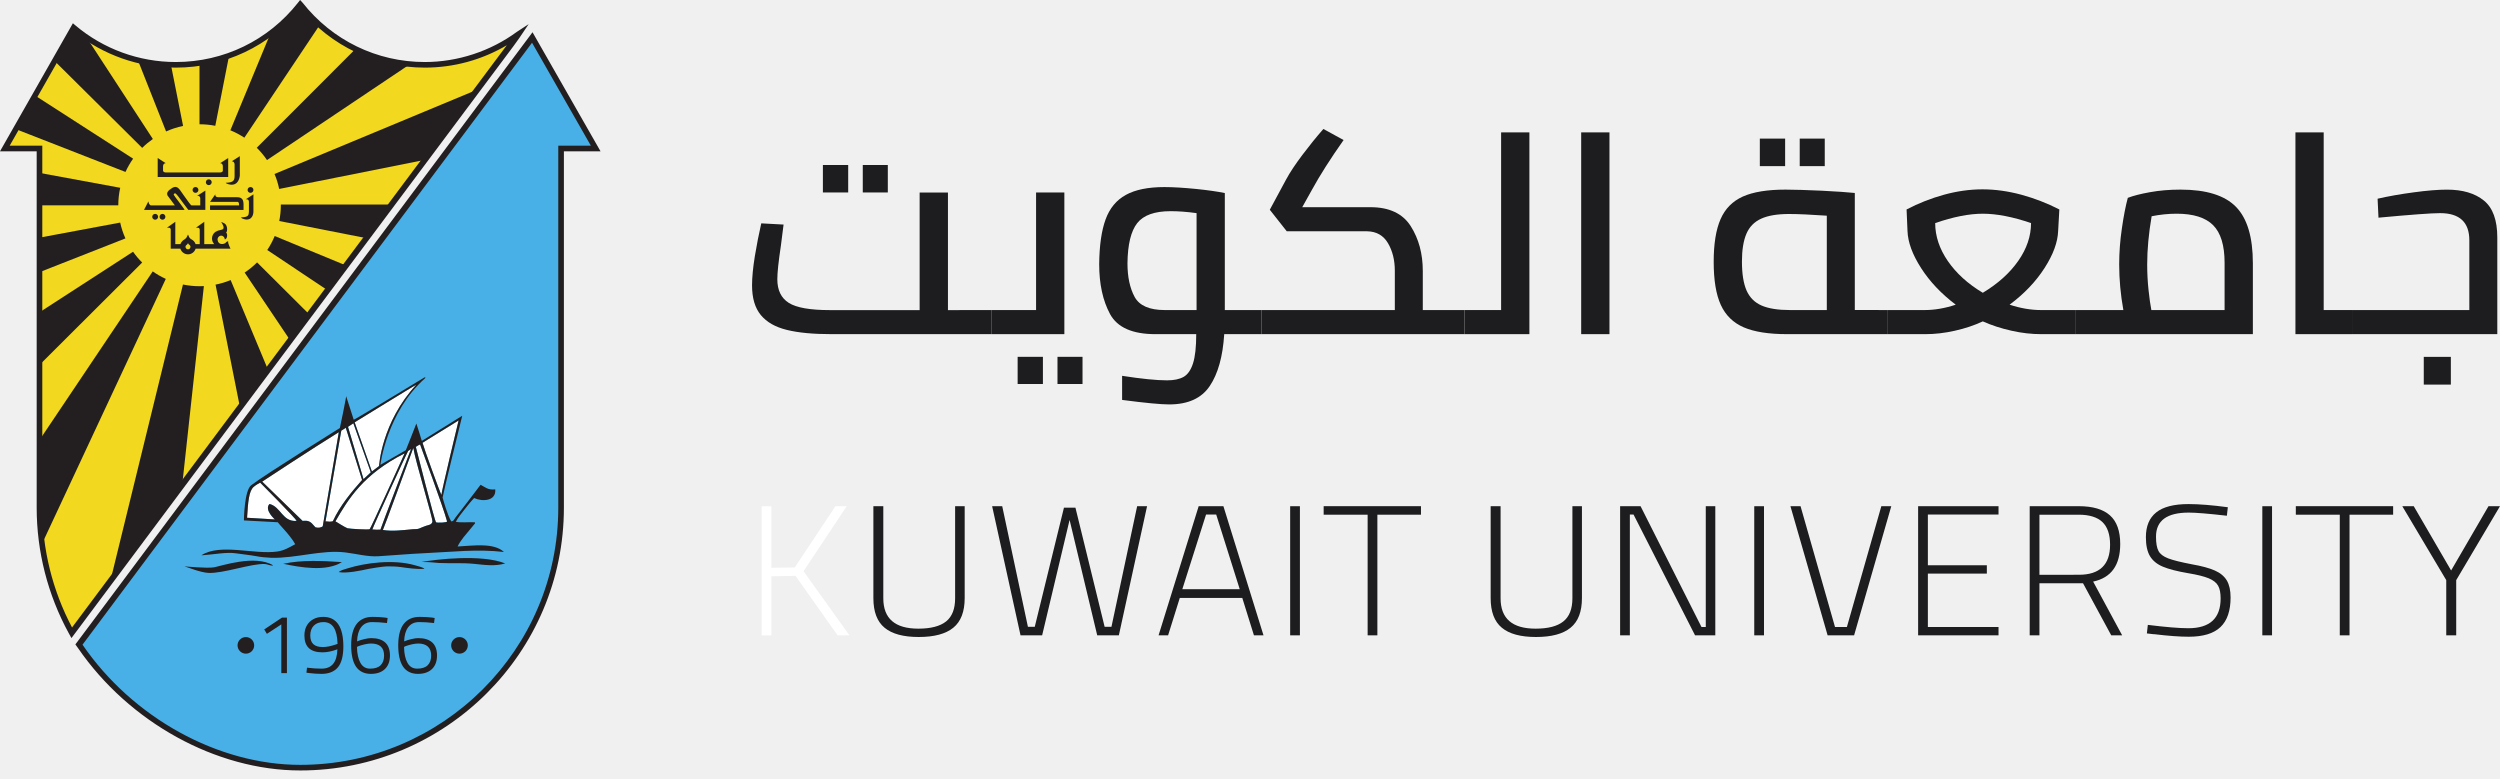
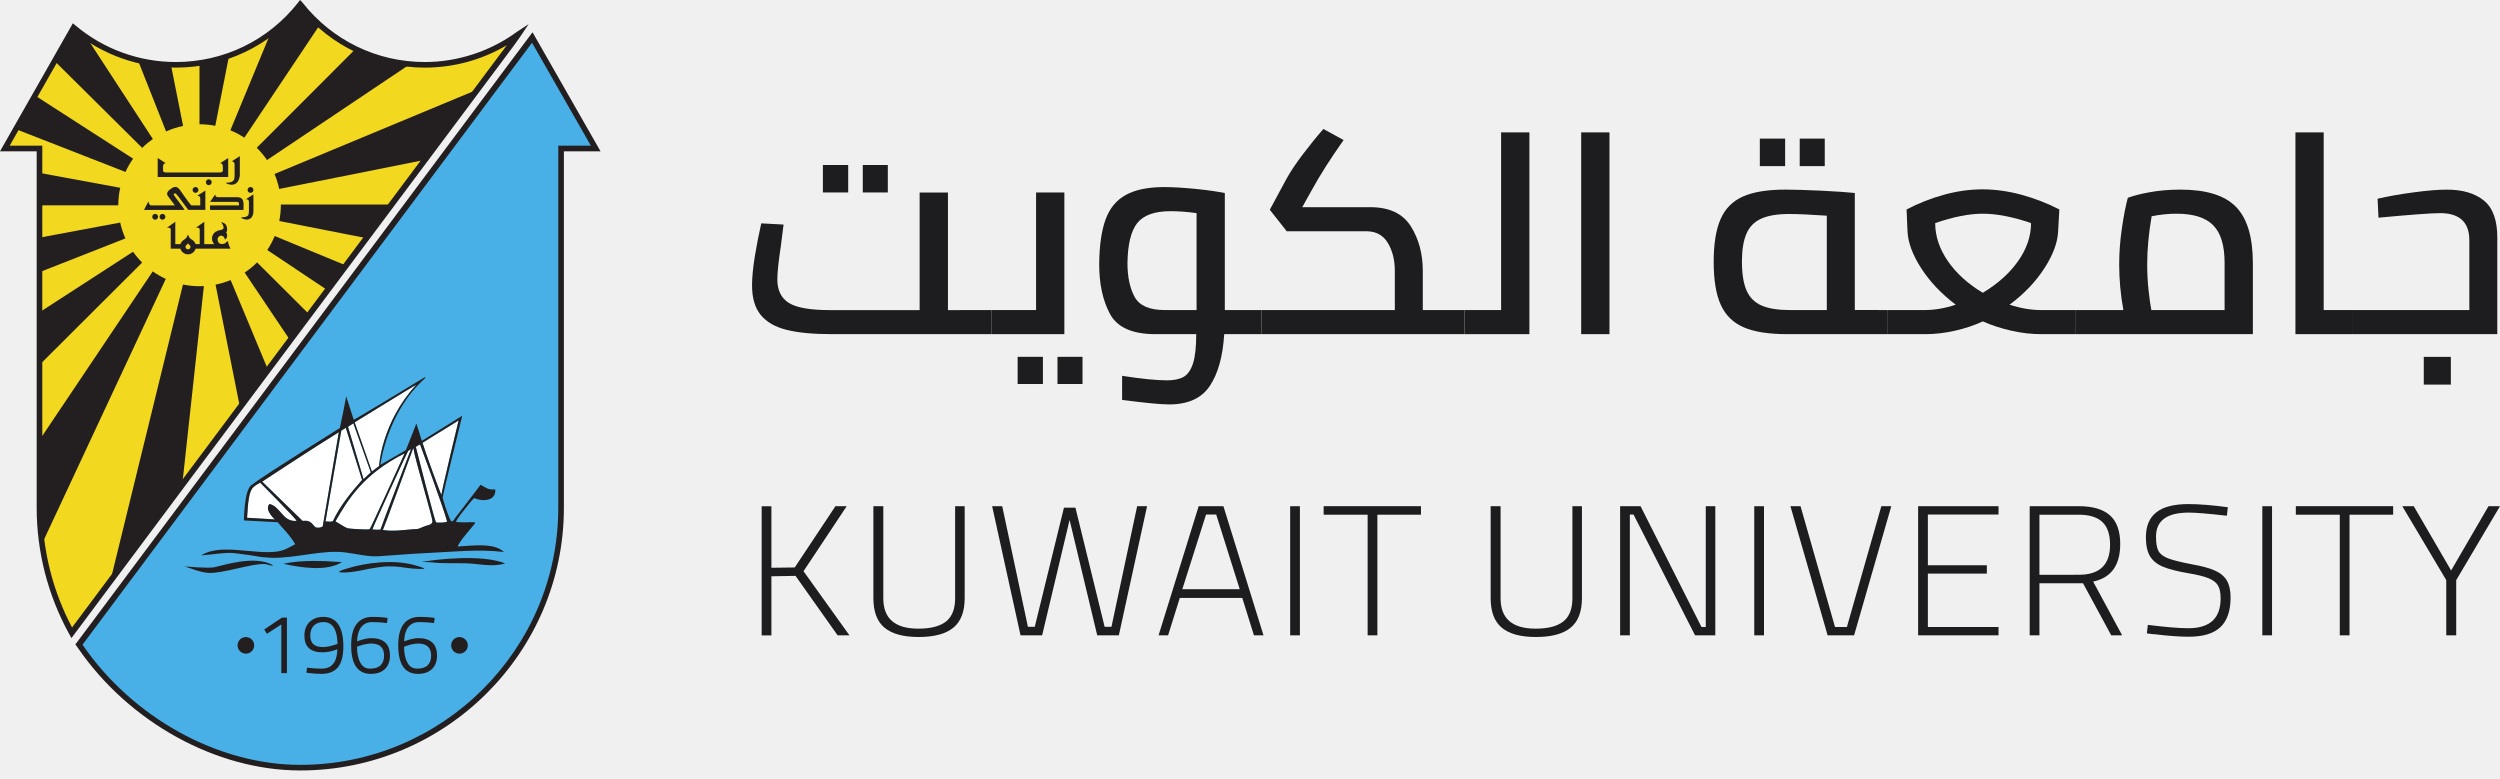
<svg xmlns="http://www.w3.org/2000/svg" width="244" height="76" viewBox="0 0 244 76" fill="none">
  <path d="M84.207 16.101H86.651V18.786H84.207V16.101ZM80.314 16.101H82.784V18.786H80.314V16.101ZM96.791 30.262V32.613H81.157C79.375 32.613 77.922 32.477 76.8 32.2C75.676 31.925 74.827 31.442 74.256 30.749C73.685 30.056 73.4 29.095 73.4 27.858C73.4 27.081 73.49 26.132 73.672 25.008C73.858 23.885 74.067 22.813 74.3 21.799L76.477 21.917L76.217 23.962C75.984 25.511 75.867 26.609 75.867 27.252C75.867 28.323 76.241 29.091 76.989 29.563C77.733 30.032 79.073 30.267 81.014 30.267H89.757V18.792H92.52V30.267L96.791 30.262Z" fill="#1d1d1f" />
  <path d="M103.211 34.826H105.654V37.479H103.211V34.826ZM99.321 34.826H101.788V37.479H99.321V34.826ZM103.881 18.786V32.613H96.791V30.262H101.121V18.786H103.881Z" fill="#1d1d1f" />
  <path d="M110.738 28.976C111.205 29.832 112.182 30.261 113.675 30.261H116.785V20.801C115.834 20.67 114.99 20.611 114.255 20.611C112.685 20.611 111.596 21.002 110.986 21.784C110.376 22.569 110.062 23.872 110.041 25.7C110.041 27.027 110.275 28.118 110.738 28.976ZM123.118 32.614H119.485C119.347 34.789 118.878 36.478 118.073 37.674C117.272 38.872 115.95 39.472 114.111 39.472C113.295 39.472 111.767 39.328 109.518 39.032V36.68C111.417 36.976 112.879 37.121 113.905 37.121C114.566 37.121 115.095 37.016 115.505 36.791C115.911 36.568 116.222 36.13 116.435 35.476C116.647 34.822 116.752 33.868 116.752 32.614H112.775C110.526 32.614 109.049 31.96 108.34 30.651C107.634 29.342 107.281 27.719 107.281 25.782C107.299 23.957 107.508 22.5 107.906 21.414C108.304 20.325 108.962 19.526 109.883 19.022C110.801 18.514 112.057 18.259 113.645 18.259C114.536 18.259 115.558 18.327 116.71 18.439C117.864 18.556 118.809 18.691 119.542 18.841V30.261H123.118L123.118 32.614Z" fill="#1d1d1f" />
  <path d="M142.935 30.262V32.614H123.115V30.262H136.135V26.418C136.135 25.387 135.911 24.492 135.468 23.736C135.023 22.978 134.341 22.591 133.435 22.574H125.588L123.932 20.472L125.528 17.512C125.896 16.831 126.425 16.032 127.113 15.119C127.801 14.207 128.483 13.364 129.162 12.588L131.135 13.668C129.837 15.51 128.812 17.123 128.055 18.508L127.098 20.222H133.755C135.594 20.222 136.907 20.843 137.69 22.076C138.473 23.313 138.865 24.77 138.865 26.447V30.261L142.935 30.262Z" fill="#1d1d1f" />
  <path d="M149.269 12.921V32.613H142.936V30.261H146.509V12.921H149.269Z" fill="#1d1d1f" />
  <path d="M154.324 12.921H157.084V32.613H154.324V12.921Z" fill="#1d1d1f" />
  <path d="M175.653 13.529H178.096V16.214H175.653V13.529ZM171.759 13.529H174.229V16.214H171.759V13.529ZM170.465 28.356C170.77 29.037 171.254 29.526 171.933 29.821C172.612 30.117 173.542 30.262 174.723 30.262H178.296V21.051C176.747 20.946 175.518 20.886 174.606 20.886C173.464 20.886 172.558 21.039 171.891 21.343C171.221 21.646 170.743 22.137 170.453 22.808C170.163 23.48 170.013 24.387 170.013 25.531C170.013 26.73 170.166 27.672 170.465 28.356ZM184.253 30.261V32.613H174.406C172.621 32.613 171.215 32.389 170.192 31.949C169.164 31.506 168.419 30.779 167.953 29.762C167.486 28.749 167.256 27.347 167.256 25.559C167.256 23.807 167.477 22.42 167.923 21.398C168.368 20.372 169.095 19.637 170.103 19.182C171.11 18.733 172.495 18.506 174.259 18.506C175.109 18.506 176.284 18.546 177.773 18.611C179.265 18.69 180.351 18.759 181.029 18.834V30.255L184.253 30.261Z" fill="#1d1d1f" />
  <path d="M190.107 25.477C190.932 26.675 192.072 27.71 193.522 28.576C194.993 27.69 196.148 26.656 196.982 25.462C197.813 24.274 198.229 23.044 198.229 21.772C196.447 21.164 194.88 20.858 193.522 20.858C192.185 20.858 190.636 21.165 188.875 21.772C188.875 23.044 189.285 24.281 190.107 25.477ZM202.532 30.262V32.614H199.248C198.298 32.614 197.323 32.508 196.327 32.28C195.328 32.059 194.395 31.756 193.522 31.368C192.688 31.755 191.779 32.06 190.792 32.28C189.805 32.503 188.845 32.614 187.915 32.614H184.252V30.262H187.828C188.815 30.262 189.832 30.088 190.879 29.737C189.464 28.669 188.337 27.472 187.493 26.155C186.65 24.84 186.211 23.635 186.172 22.546L186.082 20.443C187.245 19.834 188.462 19.357 189.73 19.006C191.001 18.656 192.254 18.48 193.492 18.48C194.733 18.48 195.995 18.657 197.287 19.006C198.573 19.358 199.808 19.834 200.992 20.443L200.875 22.546C200.835 23.635 200.396 24.84 199.55 26.155C198.71 27.472 197.57 28.669 196.138 29.737C197.202 30.088 198.228 30.262 199.218 30.262H202.532Z" fill="#1d1d1f" />
  <path d="M209.695 28.286C209.782 29.107 209.874 29.766 209.973 30.262H217.12V25.645C217.12 23.948 216.746 22.725 216.002 21.978C215.254 21.23 214.067 20.857 212.44 20.857C211.606 20.857 210.795 20.949 210 21.105C209.71 22.802 209.566 24.372 209.566 25.809C209.566 26.637 209.608 27.467 209.695 28.286ZM218.238 20.196C219.333 21.319 219.88 23.153 219.88 25.699V32.612H202.533V30.26H207.24C206.968 28.749 206.833 27.266 206.833 25.809C206.833 24.647 206.921 23.471 207.097 22.281C207.267 21.093 207.461 20.1 207.674 19.309C208.2 19.107 208.918 18.922 209.842 18.756C210.76 18.59 211.753 18.506 212.82 18.506C215.338 18.506 217.144 19.069 218.238 20.196Z" fill="#1d1d1f" />
  <path d="M229.555 30.261V32.613H224.035V12.921H226.792V30.261H229.555Z" fill="#1d1d1f" />
  <path d="M236.56 34.827H239.203V37.537H236.56V34.827ZM242.427 19.574C243.3 20.281 243.737 21.486 243.737 23.18V32.614H229.557V30.262H241.007V23.458C241.007 21.689 240.056 20.802 238.157 20.802C237.305 20.802 235.298 20.953 232.14 21.245L232.053 19.395C233.1 19.154 234.275 18.945 235.585 18.772C236.891 18.594 237.971 18.508 238.823 18.508C240.354 18.508 241.557 18.864 242.427 19.574Z" fill="#1d1d1f" />
-   <path d="M77.645 56.205L75.289 56.245V62.014H74.338V49.412H75.289V55.413L77.567 55.385L81.539 49.404H82.639L78.423 55.75L82.905 62.006H81.748L77.645 56.205Z" fill="white" />
+   <path d="M77.645 56.205L75.289 56.245V62.014H74.338V49.412H75.289V55.413L77.567 55.385L81.539 49.404H82.639L78.423 55.75L82.905 62.006H81.748L77.645 56.205Z" fill="#1d1d1f" />
  <path d="M86.334 61.267C85.604 60.665 85.242 59.7 85.242 58.377V49.404H86.211V58.394C86.211 60.369 87.35 61.357 89.629 61.357C90.846 61.357 91.749 61.122 92.338 60.653C92.927 60.183 93.22 59.428 93.22 58.393V49.403H94.153V58.376C94.153 59.7 93.782 60.664 93.041 61.267C92.299 61.873 91.175 62.171 89.668 62.171C88.173 62.171 87.063 61.873 86.334 61.267Z" fill="#1d1d1f" />
  <path d="M96.832 49.404H97.816L100.325 61.178H100.992L103.841 49.551H104.963L107.813 61.178H108.477L110.986 49.404H111.954L109.2 62.009H107.089L104.392 50.745L101.713 62.009H99.604L96.832 49.404Z" fill="#1d1d1f" />
  <path d="M118.701 50.218H117.711L115.394 57.508H120.998L118.701 50.218ZM121.246 58.356H115.148L114.006 62.009H113.076L116.991 49.404H119.404L123.318 62.009H122.385L121.246 58.356Z" fill="#1d1d1f" />
  <path d="M125.92 49.407H126.871V62.009H125.92V49.407Z" fill="#1d1d1f" />
  <path d="M133.481 50.235H129.189V49.403H138.687V50.235H134.432V62.009H133.481L133.481 50.235Z" fill="#1d1d1f" />
  <path d="M146.58 61.267C145.85 60.665 145.488 59.7 145.488 58.377V49.404H146.457V58.394C146.457 60.369 147.596 61.357 149.875 61.357C151.095 61.357 151.995 61.122 152.581 60.653C153.173 60.183 153.467 59.428 153.467 58.393V49.403H154.397V58.376C154.397 59.7 154.029 60.664 153.287 61.267C152.546 61.873 151.421 62.171 149.914 62.171C148.419 62.171 147.309 61.873 146.58 61.267Z" fill="#1d1d1f" />
  <path d="M167.414 49.404V62.009H165.438L159.433 50.218H159.074V62.009H158.123V49.404H160.118L166.065 61.195H166.484V49.404H167.414Z" fill="#1d1d1f" />
  <path d="M171.215 49.407H172.166V62.009H171.215V49.407Z" fill="#1d1d1f" />
  <path d="M174.746 49.404H175.733L179.097 61.195H180.257L183.618 49.404H184.59L180.96 62.009H178.376L174.746 49.404Z" fill="#1d1d1f" />
  <path d="M188.16 50.218V55.173H193.916V55.986H188.16V61.194H195.056V62.008H187.209V49.403H195.056V50.216L188.16 50.218Z" fill="#1d1d1f" />
  <path d="M202.903 56.097C204.931 56.097 205.944 55.118 205.944 53.166C205.944 52.165 205.693 51.428 205.194 50.95C204.691 50.476 203.923 50.235 202.885 50.235H199.049V56.098L202.903 56.097ZM198.098 49.404H202.885C204.255 49.404 205.269 49.705 205.932 50.299C206.599 50.895 206.934 51.828 206.934 53.094C206.934 55.167 206.052 56.39 204.291 56.764L207.123 62.009H206.058L203.304 56.928H199.049V62.009H198.098L198.098 49.404Z" fill="#1d1d1f" />
  <path d="M210.22 61.902L209.535 61.822L209.628 60.988C211.38 61.205 212.693 61.315 213.581 61.315C215.686 61.315 216.733 60.345 216.733 58.404C216.733 57.874 216.653 57.459 216.488 57.165C216.326 56.869 216.015 56.629 215.567 56.441C215.118 56.256 214.448 56.09 213.56 55.943C212.499 55.762 211.676 55.551 211.102 55.31C210.525 55.07 210.106 54.726 209.837 54.279C209.571 53.833 209.439 53.218 209.439 52.434C209.439 51.347 209.777 50.54 210.456 50.004C211.132 49.465 212.182 49.198 213.602 49.198C214.64 49.198 215.917 49.303 217.436 49.506L217.343 50.336C215.543 50.131 214.305 50.029 213.62 50.029C211.491 50.029 210.426 50.811 210.426 52.378C210.426 53.006 210.505 53.47 210.666 53.771C210.821 54.072 211.138 54.313 211.608 54.495C212.074 54.675 212.846 54.868 213.925 55.075C214.885 55.243 215.633 55.446 216.165 55.681C216.697 55.916 217.086 56.239 217.334 56.648C217.579 57.06 217.705 57.613 217.705 58.311C217.705 59.614 217.376 60.579 216.715 61.204C216.057 61.832 215.025 62.145 213.62 62.145C212.771 62.145 211.637 62.066 210.22 61.893" fill="#1d1d1f" />
  <path d="M220.803 49.407H221.751V62.008H220.803V49.407Z" fill="#1d1d1f" />
  <path d="M228.363 50.235H224.072V49.403H233.57V50.235H229.314V62.009H228.363V50.235Z" fill="#1d1d1f" />
  <path d="M238.754 56.621L234.463 49.404H235.581L239.229 55.68L242.878 49.404H243.999L239.726 56.621V62.009H238.754L238.754 56.621Z" fill="#1d1d1f" />
  <path d="M41.465 6.327C36.533 6.384 32.14 4.022 29.316 0.432L29.308 0.423L29.299 0.432C26.476 4.022 22.086 6.327 17.154 6.327C13.357 6.327 9.88 4.96 7.19 2.693L0.475 14.494H3.856V49.557C3.856 54.039 5.024 58.249 7.069 61.902L51.058 2.985C51.058 2.985 47.268 6.26 41.465 6.327Z" fill="#F2D81F" />
  <path d="M51.88 3.535L7.631 62.811C12.19 69.659 20.443 74.923 29.306 74.923C43.365 74.923 54.761 63.567 54.761 49.557V14.494H58.143L51.88 3.535Z" fill="#49B0E7" />
  <path d="M37.764 55.279C38.169 55.273 38.68 55.286 39.098 55.343C39.864 55.451 40.562 55.559 41.43 55.524C41.337 55.375 40.667 55.219 40.492 55.168C38.402 54.564 35.63 54.933 33.907 55.477C33.594 55.578 33.263 55.642 33.059 55.836C33.827 55.985 35.228 55.69 35.968 55.524C36.169 55.477 37.385 55.286 37.764 55.279Z" fill="#231F20" />
  <path d="M27.639 55.031C29.304 55.371 31.831 55.833 33.372 54.86C31.559 54.742 29.419 54.624 27.639 55.031Z" fill="#231F20" />
  <path d="M17.994 55.276C18.339 55.368 19.545 55.874 20.339 55.915C21.771 55.992 24.528 54.984 25.861 55.05C26.139 55.067 26.404 55.251 26.669 55.184C24.924 54.103 21.593 55.238 20.923 55.365C20.25 55.492 17.994 55.276 17.994 55.276Z" fill="#231F20" />
  <path d="M41.117 54.853C41.867 54.834 42.479 54.926 42.818 54.946C43.947 54.999 45.108 54.917 46.263 55.031C47.29 55.136 48.321 55.292 49.31 54.99C47.003 54.071 42.613 54.583 41.117 54.853Z" fill="#231F20" />
  <path d="M36.192 46.101L34.488 41.313L33.965 41.66L35.48 46.766L36.192 46.101Z" fill="white" />
  <path d="M33.751 41.755C33.768 41.742 33.31 42.041 33.31 42.032C33.306 42 31.776 50.889 31.77 50.886C32.095 50.911 32.267 50.946 32.487 50.87C33.199 49.34 34.29 48.034 35.34 46.845C35.34 46.845 33.741 41.742 33.751 41.755Z" fill="white" />
  <path d="M25.59 47.004L29.53 50.838C29.53 50.838 29.849 50.813 29.977 50.838C30.404 50.927 30.525 51.213 30.784 51.464C31.035 51.547 31.335 51.499 31.498 51.375C31.516 51.328 33.068 42.181 33.068 42.181C30.541 43.742 25.59 47.004 25.59 47.004Z" fill="white" />
  <path d="M36.998 45.484C36.998 45.484 37.225 41.237 40.635 37.543C40.653 37.498 34.615 41.218 34.615 41.218L36.297 46.015L36.998 45.484Z" fill="white" />
  <path d="M44.761 41.033C44.782 41.033 41.216 43.218 41.238 43.218C41.372 43.742 42.98 48.18 43.082 48.304C43.079 48.008 44.761 41.033 44.761 41.033Z" fill="white" />
  <path d="M24.745 47.529C24.285 47.951 24.209 48.997 24.113 50.533L26.831 50.698C26.831 50.698 25.756 49.76 26.305 49.188C27.425 49.471 27.568 50.959 28.95 50.838C28.954 50.685 25.393 47.106 25.393 47.106C25.393 47.106 24.968 47.322 24.745 47.529Z" fill="white" />
  <path d="M40.187 44.124C39.875 44.966 37.406 51.728 37.367 51.725C38.334 51.887 39.342 51.735 40.305 51.652C40.538 51.633 40.717 51.665 40.928 51.579C41.141 51.493 41.342 51.398 41.559 51.325C41.805 51.239 42.137 51.236 42.204 50.918C42.268 50.625 40.516 44.934 40.35 43.755C40.337 43.663 40.191 44.117 40.187 44.124Z" fill="white" />
  <path d="M40.584 43.612C40.584 43.612 42.422 50.883 42.559 50.978C42.664 51.045 43.669 51.013 43.634 50.883C43.296 49.589 41.002 43.383 41.002 43.383C40.938 43.383 40.584 43.612 40.584 43.612Z" fill="white" />
  <path d="M39.83 44.019C39.616 44.337 36.413 51.394 36.34 51.674C36.541 51.703 36.927 51.706 37.128 51.696C37.163 51.518 40.117 43.822 40.117 43.822L39.83 44.019Z" fill="white" />
  <path d="M32.738 50.883C32.738 50.883 33.737 51.512 33.916 51.56C34.136 51.614 35.976 51.725 36.078 51.649C36.187 51.569 39.339 44.591 39.492 44.251C35.453 46.273 33.963 48.746 32.738 50.883Z" fill="white" />
  <path d="M26.305 49.188C25.756 49.76 26.831 50.698 26.831 50.698L24.113 50.533C24.209 48.997 24.285 47.951 24.745 47.529C24.968 47.322 25.392 47.106 25.392 47.106C25.392 47.106 28.959 50.685 28.95 50.838C27.568 50.959 27.425 49.471 26.305 49.188ZM33.068 42.181C33.068 42.181 31.515 51.328 31.499 51.372C31.336 51.503 31.036 51.547 30.784 51.464C30.526 51.213 30.404 50.927 29.977 50.838C29.849 50.813 29.53 50.838 29.53 50.838L25.59 47.004C25.59 47.004 30.541 43.739 33.068 42.181ZM33.31 42.032C33.31 42.041 33.767 41.746 33.751 41.755C33.742 41.746 35.34 46.845 35.34 46.845C34.29 48.034 33.199 49.341 32.487 50.87C32.267 50.946 32.095 50.911 31.77 50.886C31.774 50.889 33.304 42 33.31 42.032ZM34.488 41.313L36.191 46.101L35.48 46.763L33.965 41.66L34.488 41.313ZM40.636 37.543C37.222 41.237 36.998 45.485 36.998 45.485L36.297 46.016L34.615 41.218C34.615 41.218 40.655 37.498 40.636 37.543ZM39.493 44.248C39.34 44.591 36.188 51.569 36.083 51.649C35.978 51.725 34.137 51.614 33.917 51.56C33.738 51.512 32.739 50.883 32.739 50.883C33.965 48.746 35.454 46.273 39.493 44.248ZM39.831 44.019L40.118 43.822C40.118 43.822 37.164 51.515 37.129 51.697C36.928 51.706 36.542 51.703 36.341 51.678C36.411 51.398 39.739 44.156 39.831 44.019ZM40.351 43.755C40.517 44.934 42.269 50.625 42.205 50.918C42.138 51.236 41.806 51.239 41.56 51.325C41.343 51.398 41.142 51.493 40.929 51.579C40.718 51.665 40.539 51.633 40.307 51.652C39.343 51.735 38.335 51.887 37.368 51.725C37.408 51.728 39.876 44.966 40.189 44.124C40.192 44.121 40.339 43.663 40.351 43.755ZM41.002 43.383C41.002 43.383 43.296 49.589 43.634 50.883C43.669 51.016 42.664 51.045 42.559 50.978C42.419 50.886 40.584 43.612 40.584 43.612C40.584 43.612 40.938 43.383 41.002 43.383ZM44.761 41.031C44.761 41.031 43.079 48.009 43.082 48.304C42.98 48.18 41.372 43.742 41.238 43.218C41.217 43.218 44.783 41.031 44.761 41.031ZM44.662 53.337C44.812 53.019 45.025 52.711 45.258 52.415C45.587 51.995 45.957 51.601 46.231 51.239C46.266 51.194 46.455 51.042 46.321 50.972C45.724 50.943 45.006 51.032 44.486 50.927C44.598 50.711 44.748 50.495 44.888 50.304C45.038 50.101 45.185 49.913 45.338 49.725C45.635 49.344 45.944 48.953 46.276 48.61C47.086 48.985 48.439 48.912 48.337 47.761C47.616 47.856 47.322 47.519 46.904 47.312C46.116 48.362 45.217 49.528 44.441 50.527C44.333 50.663 44.257 50.911 44.039 50.883C43.647 50.25 43.216 48.613 43.197 48.562C43.175 48.498 45.111 40.569 45.115 40.576C45.111 40.569 41.191 43.03 41.168 43.03C41.018 42.49 40.795 41.844 40.635 41.333C40.653 41.333 39.608 43.939 39.608 43.939L37.126 45.367C37.126 45.367 37.751 40.239 41.484 36.92C41.529 36.882 41.558 36.828 41.439 36.828C39.956 37.734 34.532 41.015 34.523 40.964C34.52 40.945 33.776 38.64 33.782 38.659C33.822 38.64 33.192 41.73 33.17 41.774C33.192 41.774 25.938 46.263 24.515 47.36C23.829 47.885 23.806 50.794 23.806 50.794L27.112 50.972C27.386 51.331 27.721 51.649 28.008 51.999C28.12 52.135 28.231 52.275 28.34 52.415C28.512 52.634 28.678 52.863 28.812 53.114C28.263 53.413 27.75 53.728 27.067 53.827C24.815 54.154 21.484 52.994 19.646 54.202C20.929 54.116 22.106 53.862 23.054 54.008C23.347 54.052 24.668 54.211 24.962 54.275C25.36 54.361 26.069 54.431 26.499 54.443C28.917 54.494 31.422 53.639 33.693 53.916C34.778 54.049 35.885 54.351 36.906 54.291C38.456 54.202 39.895 54.059 41.43 53.992C44.068 53.877 46.573 53.566 49.185 53.874C48.2 52.946 46.206 53.258 44.662 53.337Z" fill="#231F20" />
  <path d="M42.08 63.984C42.08 64.394 41.965 64.712 41.742 64.928C41.518 65.151 41.174 65.259 40.721 65.259C40.296 65.259 39.987 65.078 39.773 64.699C39.559 64.321 39.445 63.796 39.435 63.138L39.585 63.065C39.729 63.011 39.92 62.954 40.172 62.893C40.424 62.836 40.632 62.808 40.81 62.808C41.222 62.808 41.538 62.906 41.755 63.1C41.968 63.291 42.08 63.59 42.08 63.984ZM42.192 62.709C41.882 62.426 41.423 62.28 40.826 62.28C40.638 62.28 40.415 62.312 40.156 62.375C39.904 62.436 39.7 62.496 39.547 62.56L39.445 62.601C39.462 62.016 39.588 61.555 39.831 61.227C40.089 60.884 40.44 60.716 40.906 60.716C41.352 60.716 41.818 60.744 42.29 60.801L42.364 60.811L42.424 60.315L42.147 60.271C41.761 60.226 41.356 60.207 40.944 60.207C40.277 60.207 39.757 60.439 39.4 60.9C39.046 61.358 38.867 62.057 38.867 62.979C38.867 63.904 39.027 64.607 39.339 65.065C39.662 65.532 40.15 65.771 40.794 65.771C41.375 65.771 41.837 65.612 42.163 65.297C42.488 64.985 42.654 64.537 42.654 63.968C42.654 63.418 42.498 62.995 42.192 62.709Z" fill="#231F20" />
  <path d="M25.787 61.434L26.049 61.863L27.456 60.941V65.698H28.004V60.277H27.523L25.787 61.434Z" fill="#231F20" />
  <path d="M32.944 62.846L32.746 62.91C32.28 63.072 31.862 63.151 31.499 63.151C30.679 63.151 30.283 62.782 30.283 62.023C30.283 61.619 30.398 61.294 30.625 61.066C30.851 60.834 31.17 60.716 31.569 60.716C32.456 60.716 32.906 61.412 32.944 62.846ZM31.544 60.207C31.18 60.207 30.858 60.28 30.583 60.43C30.309 60.579 30.092 60.792 29.936 61.066C29.786 61.336 29.709 61.657 29.709 62.023C29.709 62.569 29.856 62.986 30.149 63.259C30.439 63.533 30.886 63.669 31.473 63.669C31.91 63.669 32.402 63.571 32.931 63.37C32.888 64.642 32.382 65.259 31.384 65.259C30.96 65.259 30.506 65.23 30.041 65.173L29.964 65.163L29.907 65.656L30.175 65.691C30.621 65.742 31.03 65.771 31.384 65.771C32.095 65.771 32.631 65.551 32.985 65.122C33.333 64.699 33.512 64.016 33.512 63.091C33.512 61.177 32.848 60.207 31.544 60.207Z" fill="#231F20" />
  <path d="M37.486 63.984C37.486 64.394 37.371 64.712 37.148 64.928C36.925 65.151 36.58 65.259 36.127 65.259C35.703 65.259 35.393 65.078 35.179 64.699C34.966 64.321 34.851 63.796 34.841 63.138L34.994 63.065C35.135 63.011 35.326 62.954 35.578 62.893C35.83 62.836 36.038 62.808 36.216 62.808C36.628 62.808 36.947 62.906 37.161 63.1C37.378 63.291 37.486 63.59 37.486 63.984ZM36.232 62.28C36.044 62.28 35.821 62.312 35.562 62.375C35.31 62.436 35.106 62.496 34.953 62.56L34.851 62.601C34.868 62.016 34.994 61.555 35.24 61.227C35.495 60.884 35.846 60.716 36.312 60.716C36.759 60.716 37.224 60.744 37.697 60.801L37.77 60.811L37.831 60.315L37.553 60.271C37.167 60.226 36.762 60.207 36.35 60.207C35.684 60.207 35.163 60.439 34.806 60.9C34.452 61.358 34.273 62.057 34.273 62.979C34.273 63.904 34.433 64.607 34.746 65.065C35.068 65.532 35.556 65.771 36.2 65.771C36.784 65.771 37.244 65.612 37.569 65.297C37.894 64.982 38.06 64.537 38.06 63.968C38.06 63.418 37.904 62.995 37.598 62.709C37.288 62.426 36.829 62.28 36.232 62.28Z" fill="#231F20" />
  <path d="M24.571 63.561C24.255 63.876 23.739 63.876 23.423 63.561C23.104 63.243 23.104 62.731 23.423 62.414C23.739 62.099 24.255 62.099 24.571 62.414C24.887 62.731 24.887 63.243 24.571 63.561Z" fill="#231F20" />
  <path d="M45.421 63.561C45.102 63.876 44.588 63.876 44.272 63.561C43.953 63.243 43.953 62.731 44.272 62.414C44.588 62.099 45.102 62.099 45.421 62.414C45.737 62.731 45.737 63.243 45.421 63.561Z" fill="#231F20" />
  <path d="M31.202 2.442C30.516 1.831 29.884 1.154 29.316 0.432L29.308 0.42L29.299 0.432C28.463 1.497 27.484 2.448 26.396 3.262L22.484 12.717C22.966 12.914 23.422 13.155 23.85 13.438L31.202 2.442Z" fill="#231F20" />
  <path d="M3.854 42.951V49.557C3.854 50.752 3.937 51.925 4.099 53.076L16.181 27.22C15.734 27.014 15.307 26.772 14.908 26.489L3.854 42.951Z" fill="#231F20" />
  <path d="M12.985 24.569L3.852 30.482V35.619L13.876 25.624C13.547 25.3 13.253 24.947 12.985 24.569Z" fill="#231F20" />
  <path d="M3.854 23.195V26.565L12.241 23.268C12.021 22.779 11.848 22.261 11.73 21.723L3.854 23.195Z" fill="#231F20" />
  <path d="M16.682 6.32C14.595 6.238 13.463 5.885 13.463 5.885L16.21 12.831C16.733 12.593 17.291 12.412 17.869 12.291L16.682 6.32Z" fill="#231F20" />
  <path d="M21.012 12.278L22.358 5.43C21.433 5.761 20.469 6.006 19.471 6.155V12.129C19.47 12.129 19.474 12.129 19.471 12.129C19.997 12.129 20.514 12.18 21.012 12.278Z" fill="#231F20" />
  <path d="M26.059 15.622L40.001 6.273C40.001 6.273 37.531 6.171 34.686 4.788L25.061 14.421C25.431 14.786 25.766 15.19 26.059 15.622Z" fill="#231F20" />
  <path d="M11.733 18.328L3.854 16.875V20.038H11.545C11.545 20.035 11.545 20.035 11.545 20.032C11.545 19.447 11.612 18.875 11.733 18.328Z" fill="#231F20" />
  <path d="M8.447 3.647C8.013 3.348 7.589 3.033 7.187 2.693L5.33 5.955L13.877 14.434C14.196 14.116 14.547 13.826 14.917 13.566L8.447 3.647Z" fill="#231F20" />
  <path d="M3.416 9.321L1.547 12.605L12.247 16.783C12.455 16.325 12.703 15.893 12.991 15.486L3.416 9.321Z" fill="#231F20" />
  <path d="M24.448 18.821C24.608 18.821 24.735 18.694 24.735 18.538C24.735 18.379 24.608 18.252 24.448 18.252C24.292 18.252 24.164 18.379 24.164 18.538C24.164 18.694 24.291 18.821 24.448 18.821Z" fill="#231F20" />
  <path d="M22.896 16.045C22.896 16.3 22.9 16.719 22.896 17.164C22.893 17.584 22.813 17.822 22.035 17.838C22.124 17.975 22.504 18.029 22.609 18.029C23.366 18.029 23.407 17.117 23.407 17.117V15.238L22.625 15.74C22.785 15.74 22.896 15.877 22.896 16.045Z" fill="#231F20" />
  <path d="M18.348 24.333C18.213 24.333 18.105 24.225 18.105 24.092C18.105 23.99 18.169 23.923 18.252 23.869C18.303 23.822 18.322 23.787 18.348 23.726C18.374 23.787 18.398 23.822 18.443 23.869C18.529 23.92 18.59 23.99 18.59 24.092C18.59 24.225 18.482 24.333 18.348 24.333ZM22.265 23.542L22.243 23.548C22.103 23.577 22.011 23.71 21.985 23.73C21.829 23.838 21.296 23.942 21.235 23.405C21.214 23.183 21.395 22.998 21.593 22.998C21.777 22.998 21.927 23.16 21.944 23.367L22.007 23.342C22.205 23.243 22.218 22.789 22.065 22.706C22.227 22.595 22.224 21.953 21.883 21.79C21.813 21.756 21.586 21.66 21.586 21.66C21.586 21.66 21.841 22.045 21.822 22.207C21.805 22.347 21.771 22.372 21.653 22.413C21.554 22.445 21.42 22.468 21.27 22.512C21.244 22.519 21.05 22.614 21.028 22.63C20.824 22.773 20.69 23.011 20.69 23.278C20.69 23.491 20.776 23.685 20.91 23.828C20.68 23.828 19.937 23.828 19.937 23.828V21.644L19.127 22.226H19.321C19.42 22.226 19.49 22.309 19.493 22.426V23.828H19.091C19.024 23.615 18.865 23.45 18.654 23.342C18.489 23.256 18.425 23.075 18.348 22.89C18.271 23.078 18.195 23.243 18.042 23.342C17.844 23.456 17.678 23.619 17.608 23.828H17.11V21.644L16.297 22.226H16.491C16.594 22.226 16.664 22.309 16.664 22.426V24.267H17.602V24.26C17.694 24.585 17.994 24.823 18.348 24.823C18.699 24.823 18.993 24.591 19.091 24.273H22.499C22.499 24.273 22.262 23.806 22.266 23.621L22.265 23.542Z" fill="#231F20" />
  <path d="M23.77 19.968C23.767 19.517 23.642 19.247 23.135 19.247H21.304C21.148 19.247 21.014 19.174 21.014 19.059V18.964L20.5 19.701H23.189C23.301 19.701 23.33 19.857 23.33 19.978C23.33 20.003 23.327 20.026 23.327 20.045C23.25 20.045 20.5 20.045 20.5 20.045V20.49H23.77L23.77 19.968Z" fill="#231F20" />
  <path d="M24.734 18.97L23.988 19.45H24.084C24.208 19.45 24.294 19.552 24.294 19.686V20.655C24.281 21.011 24.243 21.189 23.576 21.212H23.525L23.552 21.253C23.669 21.383 23.973 21.428 24.072 21.431C24.757 21.424 24.735 20.649 24.735 20.649L24.734 18.97Z" fill="#231F20" />
  <path d="M15.858 20.875C15.702 20.875 15.574 21.002 15.574 21.157C15.574 21.316 15.702 21.444 15.858 21.444C16.018 21.444 16.142 21.316 16.142 21.157C16.142 21.002 16.018 20.875 15.858 20.875Z" fill="#231F20" />
  <path d="M17.103 20.487C17.346 20.487 17.904 20.487 18.003 20.487C18.086 20.487 17.02 19.161 16.963 19.024C16.963 19.024 16.915 18.875 17.113 18.868C17.257 18.961 17.486 19.282 17.786 19.695C18.086 20.111 18.364 20.471 18.364 20.471L18.372 20.48H20.041V18.601L19.24 19.116H19.339C19.457 19.116 19.543 19.218 19.546 19.352V20.045H18.679C18.648 20.061 18.241 19.517 17.875 18.983C17.498 18.449 17.31 18.045 16.806 18.341C16.404 18.595 16.222 18.814 16.353 19.085L17.067 20.045H14.739C14.617 20.051 14.515 19.838 14.499 19.739L14.482 19.654L14.443 19.733C14.443 19.733 14.108 20.366 14.076 20.445L14.059 20.487H14.885C15.357 20.487 16.618 20.493 17.103 20.487Z" fill="#231F20" />
  <path d="M18.795 18.538C18.795 18.694 18.922 18.821 19.082 18.821C19.238 18.821 19.366 18.694 19.366 18.538C19.366 18.379 19.239 18.252 19.082 18.252C18.922 18.252 18.795 18.379 18.795 18.538Z" fill="#231F20" />
  <path d="M20.092 17.784C20.092 17.943 20.219 18.07 20.376 18.07C20.532 18.07 20.663 17.943 20.663 17.784C20.663 17.628 20.532 17.501 20.376 17.501C20.22 17.501 20.092 17.628 20.092 17.784Z" fill="#231F20" />
  <path d="M15.142 20.874C14.985 20.874 14.857 21.002 14.857 21.157C14.857 21.316 14.985 21.444 15.142 21.444C15.301 21.444 15.429 21.316 15.429 21.157C15.429 21.002 15.301 20.874 15.142 20.874Z" fill="#231F20" />
  <path d="M22.272 15.422L21.491 15.925C21.654 15.925 21.749 16.061 21.749 16.23V16.691C21.704 16.786 21.593 16.834 21.465 16.834H16.198C16.07 16.834 15.959 16.786 15.914 16.691V16.23C15.914 16.061 16.01 15.925 16.172 15.925L15.391 15.422V17.273H22.272L22.272 15.422Z" fill="#231F20" />
  <path d="M27.406 19.965C27.406 19.987 27.409 20.01 27.409 20.032C27.409 20.556 27.355 21.071 27.256 21.571L35.911 23.275L38.38 19.965L27.406 19.965Z" fill="#231F20" />
  <path d="M19.899 27.923C19.759 27.929 19.619 27.935 19.478 27.935C18.923 27.935 18.381 27.875 17.857 27.77L10.685 57.056L17.755 47.592L19.899 27.923Z" fill="#231F20" />
  <path d="M26.811 23.036C26.613 23.52 26.368 23.974 26.084 24.403L32.082 28.403L33.9 25.964L26.811 23.036Z" fill="#231F20" />
  <path d="M25.091 25.611C24.721 25.98 24.316 26.314 23.879 26.603L28.399 33.33L30.295 30.793L25.091 25.611Z" fill="#231F20" />
  <path d="M22.511 27.335C22.042 27.529 21.548 27.678 21.037 27.78L23.459 39.95L26.224 36.246L22.511 27.335Z" fill="#231F20" />
  <path d="M26.793 16.98C26.991 17.444 27.144 17.934 27.246 18.442L41.666 15.565L46.834 8.644L26.793 16.98Z" fill="#231F20" />
  <path d="M57.668 14.22H54.487V49.557C54.487 63.393 43.191 74.65 29.306 74.65C21.27 74.65 12.937 70.05 8.053 62.922L51.926 4.171L57.668 14.22ZM51.974 3.147L7.494 62.712L7.357 62.894L7.609 63.246C12.592 70.504 21.111 75.197 29.306 75.197C43.494 75.197 55.036 63.695 55.036 49.557V14.767H58.612L51.974 3.147Z" fill="#231F20" />
  <path d="M0.944 14.22L7.264 3.112C10.053 5.363 13.556 6.6 17.151 6.6C21.882 6.6 26.304 4.511 29.306 0.858C32.305 4.511 36.727 6.6 41.464 6.6C44.288 6.6 47.041 5.846 49.466 4.413L7.032 61.24C5.13 57.654 4.128 53.62 4.128 49.557V14.22H0.944ZM50.445 3.109C47.858 5.007 44.667 6.053 41.464 6.053C36.778 6.053 32.426 3.939 29.517 0.245L29.29 0L29.083 0.264C26.186 3.942 21.837 6.053 17.151 6.053C13.571 6.053 10.094 4.785 7.366 2.483L7.114 2.27L0 14.767H3.58V49.557C3.58 53.823 4.661 58.055 6.706 61.793L6.77 61.908C6.805 61.978 6.843 62.045 6.882 62.111L6.974 62.277L50.126 4.489L50.707 3.678L51.597 2.356L50.445 3.109Z" fill="#231F20" />
</svg>
